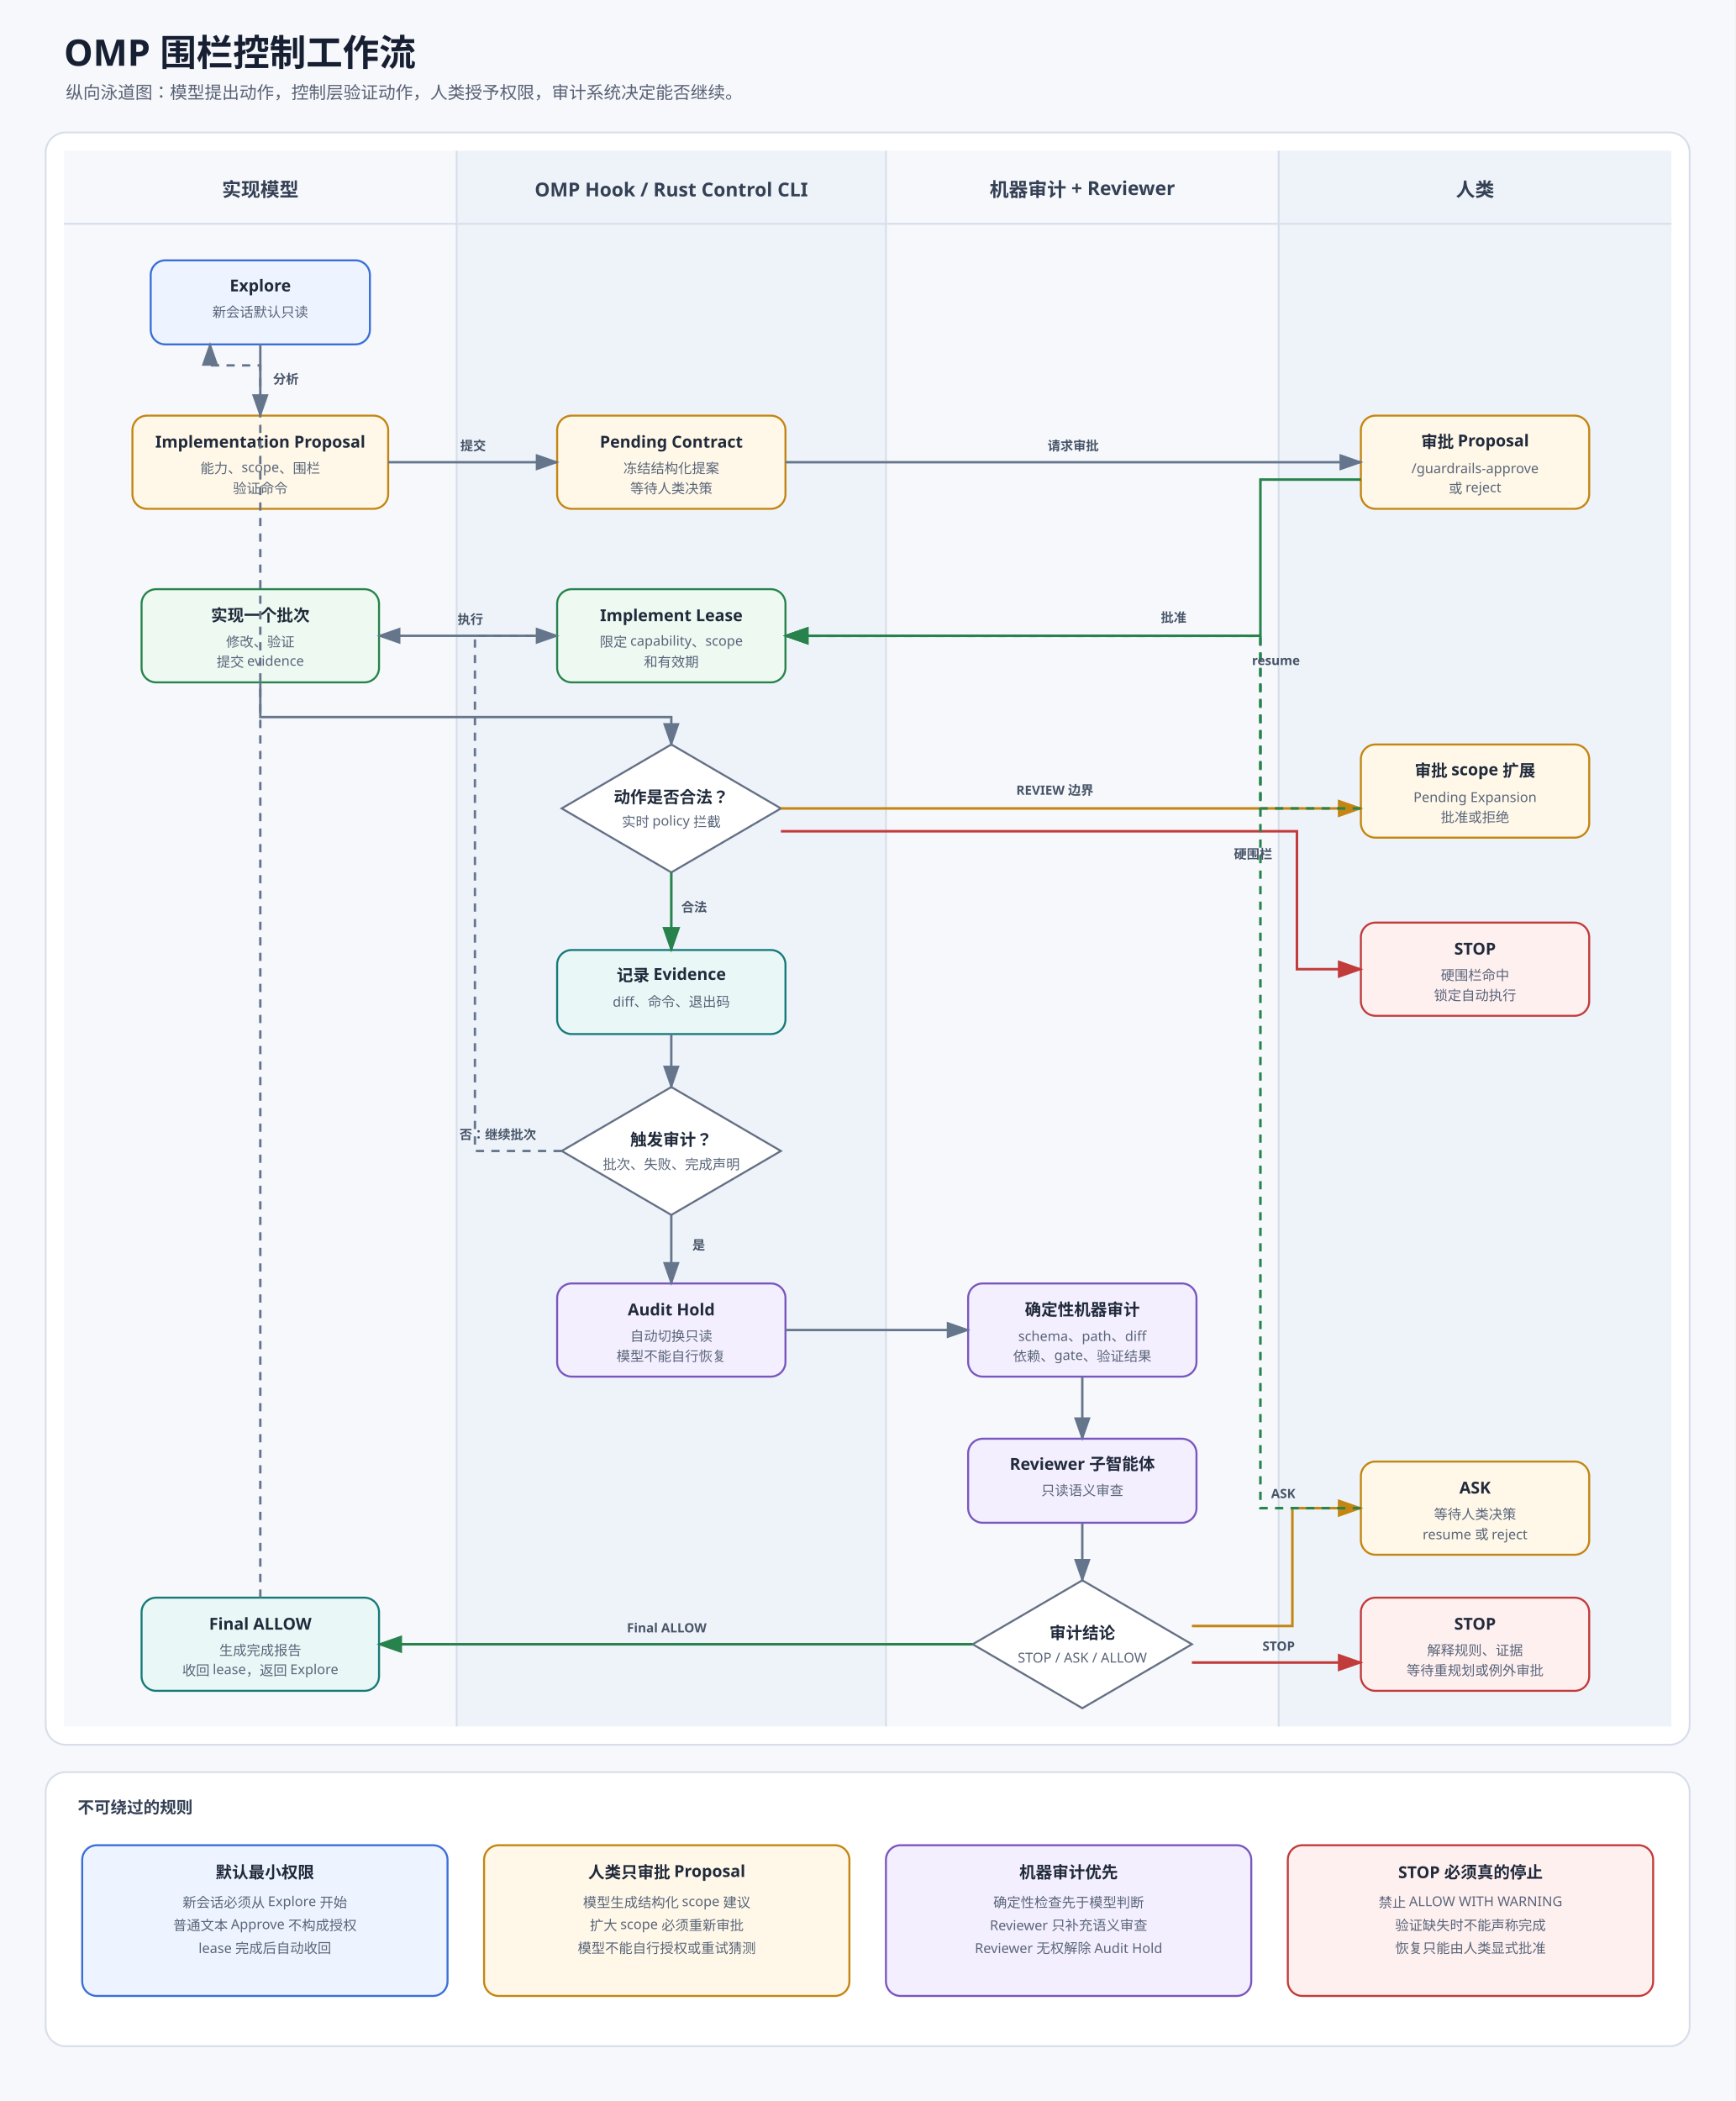
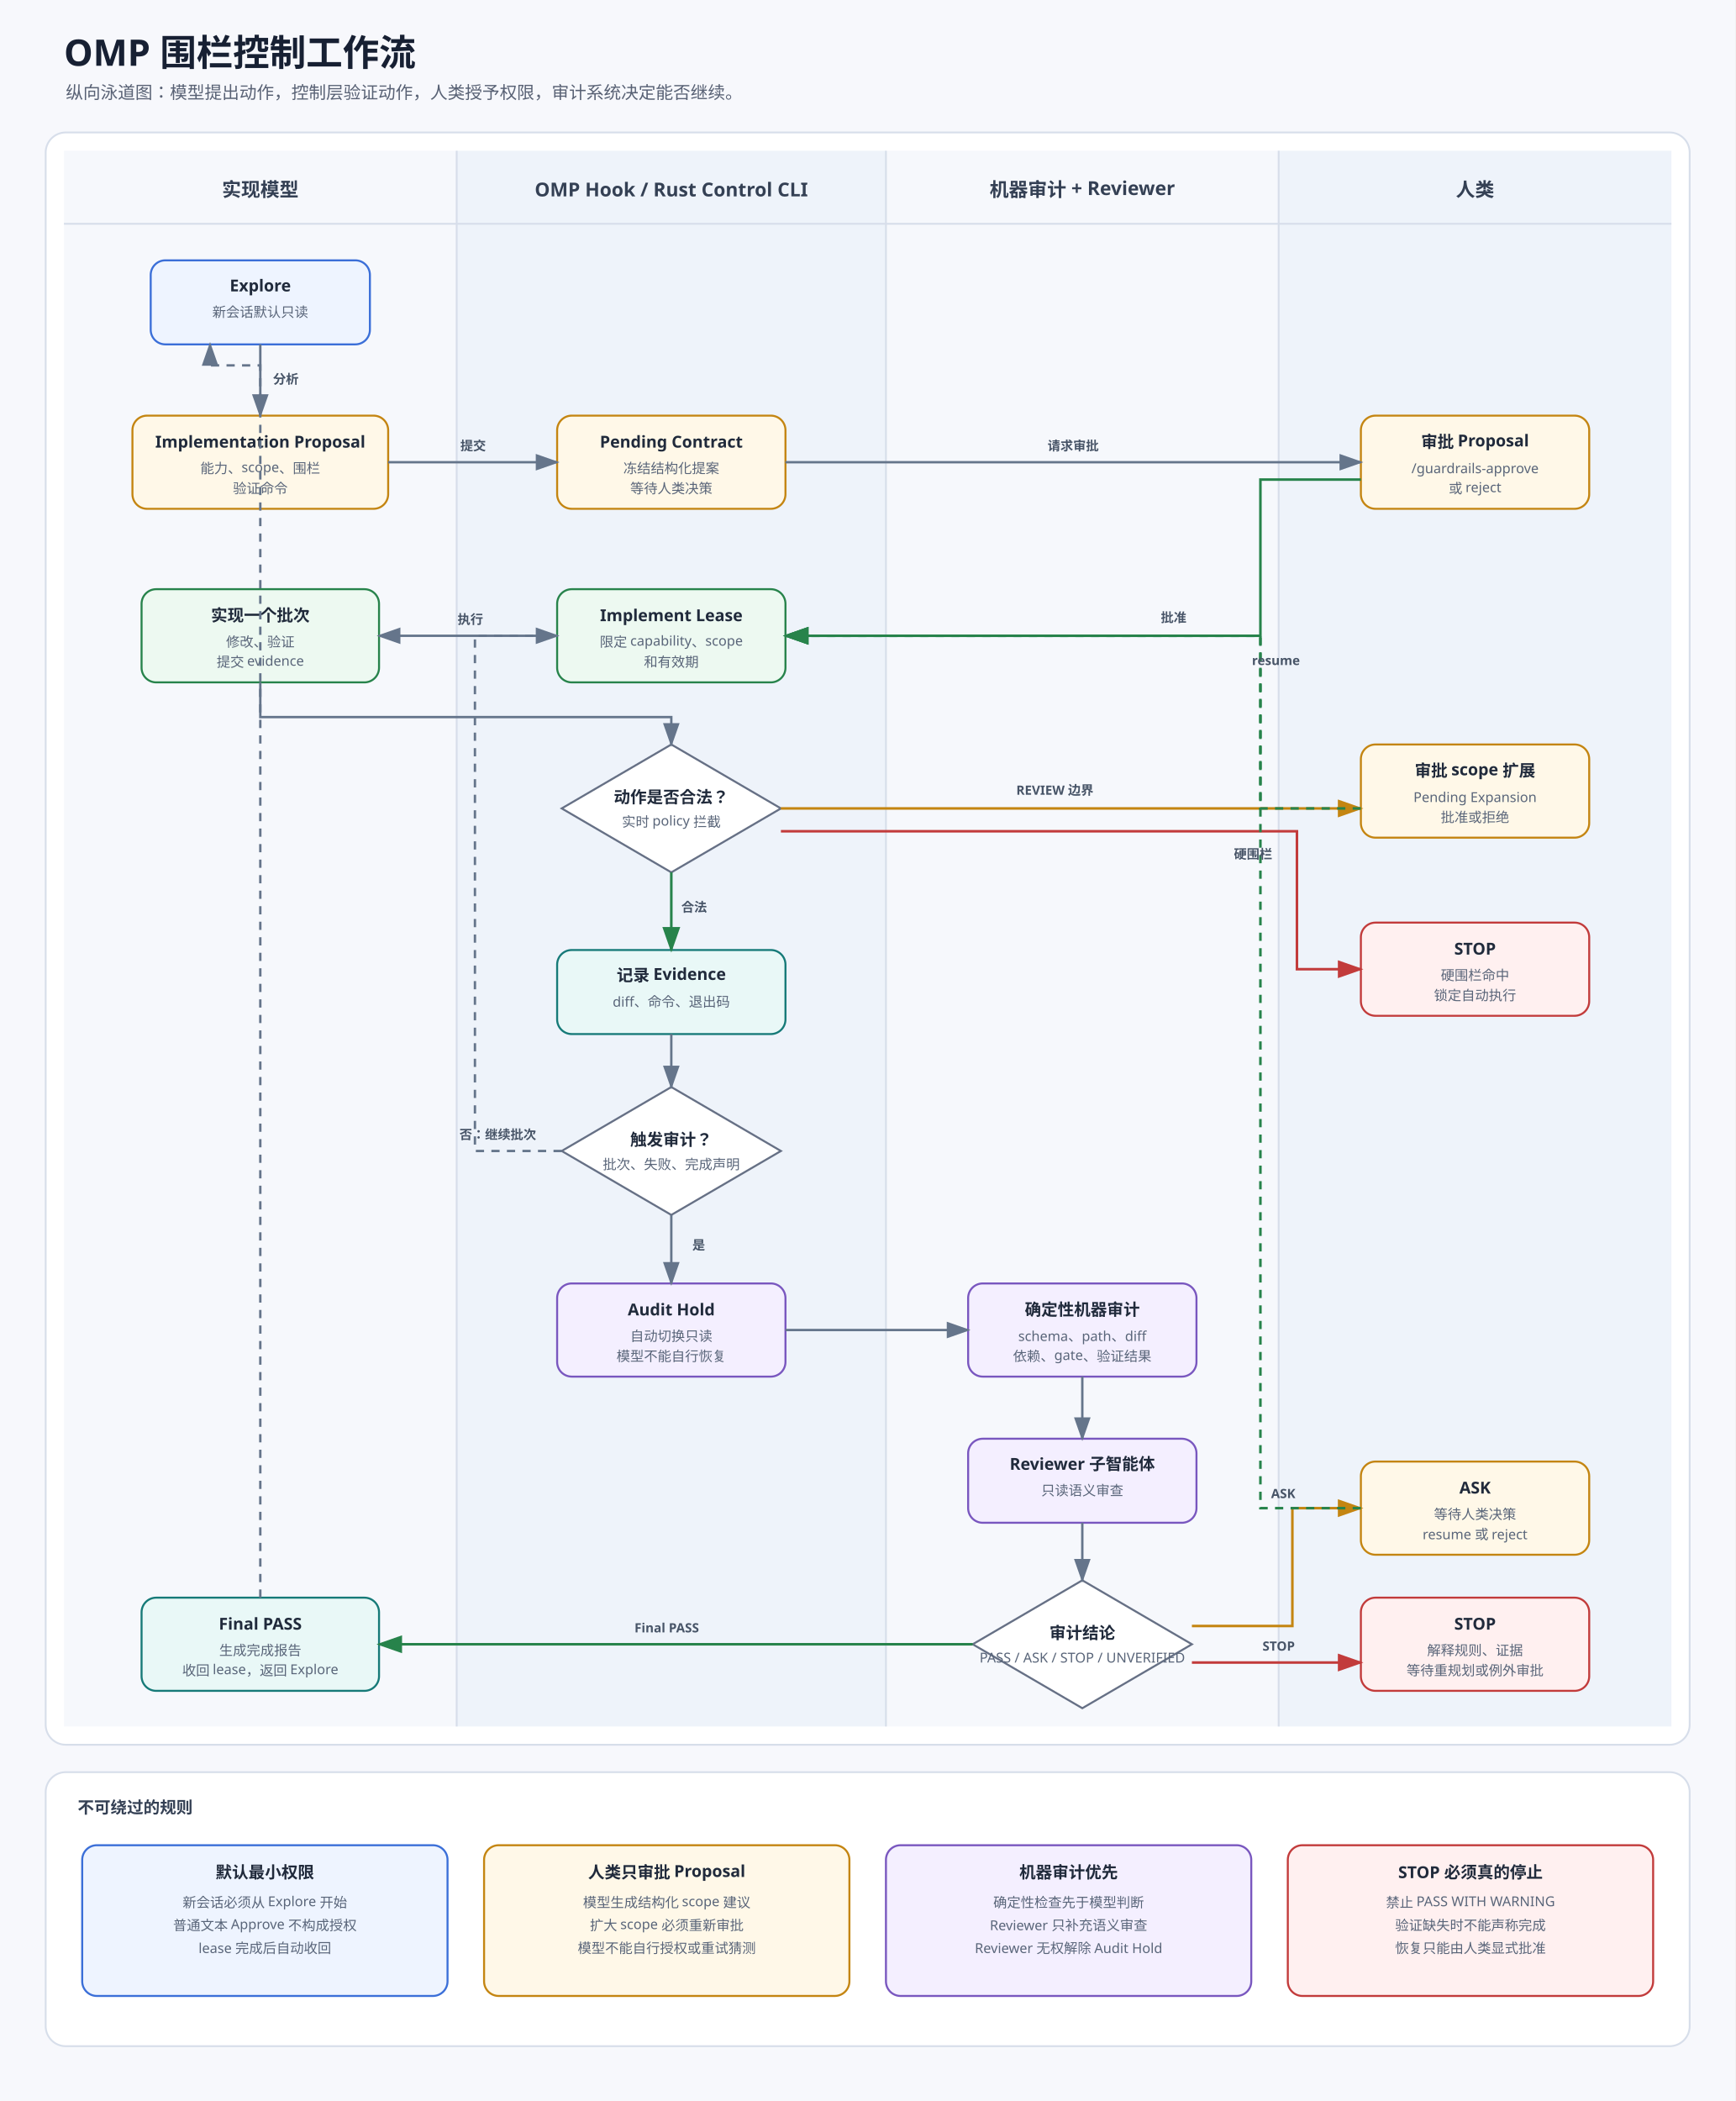
<svg xmlns="http://www.w3.org/2000/svg" width="1900" height="2300" viewBox="0 0 1900 2300" role="img" aria-labelledby="title desc">
  <defs>
    <style>
      .bg{fill:#f7f8fc}.panel{fill:#fff;stroke:#d7deea;stroke-width:2}.lane-a{fill:#f6f8fc}.lane-b{fill:#eef3fa}.lane-c{fill:#f6f8fc}.lane-d{fill:#eef3fa}
      .grid{stroke:#d7deea;stroke-width:2}.node{fill:#fff;stroke:#667085;stroke-width:2.2}.explore{fill:#eef4ff;stroke:#3b6fd8}.pending{fill:#fff8e8;stroke:#c48511}
      .implement{fill:#edf9f1;stroke:#27834b}.audit{fill:#f4efff;stroke:#7957bf}.stop{fill:#fff0f0;stroke:#c23b3b}.complete{fill:#e9f8f7;stroke:#167a78}
      .decision{fill:#fff;stroke:#667085;stroke-width:2.2}.title{font:700 40px "Segoe UI","Microsoft YaHei",sans-serif;fill:#172033}
      .subtitle{font:400 19px "Segoe UI","Microsoft YaHei",sans-serif;fill:#586174}.lane-label{font:700 21px "Segoe UI","Microsoft YaHei",sans-serif;fill:#344054;text-anchor:middle}
      .label{font:700 18px "Segoe UI","Microsoft YaHei",sans-serif;fill:#202a3b;text-anchor:middle}.small{font:400 15px "Segoe UI","Microsoft YaHei",sans-serif;fill:#596579;text-anchor:middle}
      .edge-label{font:700 14px "Segoe UI","Microsoft YaHei",sans-serif;fill:#475467;text-anchor:middle}.arrow{fill:none;stroke:#65758b;stroke-width:2.6;marker-end:url(#arrow)}
      .arrow-stop{fill:none;stroke:#c23b3b;stroke-width:2.8;marker-end:url(#arrow-stop)}.arrow-ask{fill:none;stroke:#c48511;stroke-width:2.8;marker-end:url(#arrow-ask)}
      .arrow-allow{fill:none;stroke:#27834b;stroke-width:2.8;marker-end:url(#arrow-allow)}.dashed{stroke-dasharray:9 8}
      .rule-title{font:700 18px "Segoe UI","Microsoft YaHei",sans-serif;fill:#344054}.rule{font:400 15px "Segoe UI","Microsoft YaHei",sans-serif;fill:#596579}
    </style>
    <marker id="arrow" markerWidth="10" markerHeight="10" refX="9" refY="3.5" orient="auto">
      <path d="M0 0L10 3.5 0 7Z" fill="#65758b" />
    </marker>
    <marker id="arrow-stop" markerWidth="10" markerHeight="10" refX="9" refY="3.5" orient="auto">
      <path d="M0 0L10 3.5 0 7Z" fill="#c23b3b" />
    </marker>
    <marker id="arrow-ask" markerWidth="10" markerHeight="10" refX="9" refY="3.5" orient="auto">
      <path d="M0 0L10 3.5 0 7Z" fill="#c48511" />
    </marker>
    <marker id="arrow-allow" markerWidth="10" markerHeight="10" refX="9" refY="3.5" orient="auto">
      <path d="M0 0L10 3.5 0 7Z" fill="#27834b" />
    </marker>
  </defs>
  <rect class="bg" width="1900" height="2300" />
  <text class="title" x="70" y="72">OMP 围栏控制工作流</text>
  <text class="subtitle" x="72" y="108">纵向泳道图：模型提出动作，控制层验证动作，人类授予权限，审计系统决定能否继续。</text>
  <rect class="panel" x="50" y="145" width="1800" height="1765" rx="22" />
  <rect class="lane-a" x="70" y="165" width="430" height="1725" />
  <rect class="lane-b" x="500" y="165" width="470" height="1725" />
  <rect class="lane-c" x="970" y="165" width="430" height="1725" />
  <rect class="lane-d" x="1400" y="165" width="430" height="1725" />
  <path class="grid" d="M500 165V1890M970 165V1890M1400 165V1890" />
  <path class="grid" d="M70 245H1830" />
  <text class="lane-label" x="285" y="215">实现模型</text>
  <text class="lane-label" x="735" y="215">OMP Hook / Rust Control CLI</text>
  <text class="lane-label" x="1185" y="215">机器审计 + Reviewer</text>
  <text class="lane-label" x="1615" y="215">人类</text>
  <rect class="node explore" x="165" y="285" width="240" height="92" rx="16" />
  <text class="label" x="285" y="319">Explore</text>
  <text class="small" x="285" y="347">新会话默认只读</text>
  <rect class="node pending" x="145" y="455" width="280" height="102" rx="16" />
  <text class="label" x="285" y="490">Implementation Proposal</text>
  <text class="small" x="285" y="518">能力、scope、围栏</text>
  <text class="small" x="285" y="540">验证命令</text>
  <rect class="node pending" x="610" y="455" width="250" height="102" rx="16" />
  <text class="label" x="735" y="490">Pending Contract</text>
  <text class="small" x="735" y="518">冻结结构化提案</text>
  <text class="small" x="735" y="540">等待人类决策</text>
  <rect class="node pending" x="1490" y="455" width="250" height="102" rx="16" />
  <text class="label" x="1615" y="490">审批 Proposal</text>
  <text class="small" x="1615" y="518">/guardrails-approve</text>
  <text class="small" x="1615" y="540">或 reject</text>
  <rect class="node implement" x="610" y="645" width="250" height="102" rx="16" />
  <text class="label" x="735" y="680">Implement Lease</text>
  <text class="small" x="735" y="708">限定 capability、scope</text>
  <text class="small" x="735" y="730">和有效期</text>
  <rect class="node implement" x="155" y="645" width="260" height="102" rx="16" />
  <text class="label" x="285" y="680">实现一个批次</text>
  <text class="small" x="285" y="708">修改、验证</text>
  <text class="small" x="285" y="730">提交 evidence</text>
  <polygon class="decision" points="735,815 855,885 735,955 615,885" />
  <text class="label" x="735" y="879">动作是否合法？</text>
  <text class="small" x="735" y="905">实时 policy 拦截</text>
  <rect class="node complete" x="610" y="1040" width="250" height="92" rx="16" />
  <text class="label" x="735" y="1074">记录 Evidence</text>
  <text class="small" x="735" y="1102">diff、命令、退出码</text>
  <rect class="node pending" x="1490" y="815" width="250" height="102" rx="16" />
  <text class="label" x="1615" y="850">审批 scope 扩展</text>
  <text class="small" x="1615" y="878">Pending Expansion</text>
  <text class="small" x="1615" y="900">批准或拒绝</text>
  <rect class="node stop" x="1490" y="1010" width="250" height="102" rx="16" />
  <text class="label" x="1615" y="1045">STOP</text>
  <text class="small" x="1615" y="1073">硬围栏命中</text>
  <text class="small" x="1615" y="1095">锁定自动执行</text>
  <polygon class="decision" points="735,1190 855,1260 735,1330 615,1260" />
  <text class="label" x="735" y="1254">触发审计？</text>
  <text class="small" x="735" y="1280">批次、失败、完成声明</text>
  <rect class="node audit" x="610" y="1405" width="250" height="102" rx="16" />
  <text class="label" x="735" y="1440">Audit Hold</text>
  <text class="small" x="735" y="1468">自动切换只读</text>
  <text class="small" x="735" y="1490">模型不能自行恢复</text>
  <rect class="node audit" x="1060" y="1405" width="250" height="102" rx="16" />
  <text class="label" x="1185" y="1440">确定性机器审计</text>
  <text class="small" x="1185" y="1468">schema、path、diff</text>
  <text class="small" x="1185" y="1490">依赖、gate、验证结果</text>
  <rect class="node audit" x="1060" y="1575" width="250" height="92" rx="16" />
  <text class="label" x="1185" y="1609">Reviewer 子智能体</text>
  <text class="small" x="1185" y="1637">只读语义审查</text>
  <polygon class="decision" points="1185,1730 1305,1800 1185,1870 1065,1800" />
  <text class="label" x="1185" y="1794">审计结论</text>
-   <text class="small" x="1185" y="1820">STOP / ASK / ALLOW</text>
+   <text class="small" x="1185" y="1820">PASS / ASK / STOP / UNVERIFIED</text>
  <rect class="node complete" x="155" y="1749" width="260" height="102" rx="16" />
-   <text class="label" x="285" y="1784">Final ALLOW</text>
+   <text class="label" x="285" y="1784">Final PASS</text>
  <text class="small" x="285" y="1812">生成完成报告</text>
  <text class="small" x="285" y="1834">收回 lease，返回 Explore</text>
  <rect class="node pending" x="1490" y="1600" width="250" height="102" rx="16" />
  <text class="label" x="1615" y="1635">ASK</text>
  <text class="small" x="1615" y="1663">等待人类决策</text>
  <text class="small" x="1615" y="1685">resume 或 reject</text>
  <rect class="node stop" x="1490" y="1749" width="250" height="102" rx="16" />
  <text class="label" x="1615" y="1784">STOP</text>
  <text class="small" x="1615" y="1812">解释规则、证据</text>
  <text class="small" x="1615" y="1834">等待重规划或例外审批</text>
  <path class="arrow" d="M285 377V455" />
  <path class="arrow" d="M425 506H610" />
  <path class="arrow" d="M860 506H1490" />
  <path class="arrow-allow" d="M1490 525H1380V696H860" />
  <path class="arrow" d="M610 696H415" />
  <path class="arrow" d="M285 747V785H735V815" />
  <path class="arrow-allow" d="M735 955V1040" />
  <path class="arrow-ask" d="M855 885H1490" />
  <path class="arrow-stop" d="M855 910H1420V1061H1490" />
  <path class="arrow-allow dashed" d="M1490 885H1380V696H860" />
  <path class="arrow" d="M735 1132V1190" />
  <path class="arrow" d="M735 1330V1405" />
  <path class="arrow" d="M860 1456H1060" />
  <path class="arrow" d="M1185 1507V1575" />
  <path class="arrow" d="M1185 1667V1730" />
  <path class="arrow-ask" d="M1305 1780H1415V1651H1490" />
  <path class="arrow-stop" d="M1305 1820H1490" />
  <path class="arrow-allow" d="M1065 1800H415" />
  <path class="arrow dashed" d="M615 1260H520V696H610" />
  <path class="arrow-allow dashed" d="M1490 1651H1380V696H860" />
  <path class="arrow dashed" d="M285 1749V400H230V377" />
  <text class="edge-label" x="313" y="420">分析</text>
  <text class="edge-label" x="518" y="493">提交</text>
  <text class="edge-label" x="1175" y="493">请求审批</text>
  <text class="edge-label" x="1285" y="681">批准</text>
  <text class="edge-label" x="515" y="683">执行</text>
  <text class="edge-label" x="760" y="998">合法</text>
  <text class="edge-label" x="1155" y="870">REVIEW 边界</text>
  <text class="edge-label" x="1372" y="940">硬围栏</text>
  <text class="edge-label" x="765" y="1368">是</text>
  <text class="edge-label" x="545" y="1247">否：继续批次</text>
  <text class="edge-label" x="1405" y="1640">ASK</text>
  <text class="edge-label" x="1400" y="1807">STOP</text>
-   <text class="edge-label" x="730" y="1787">Final ALLOW</text>
+   <text class="edge-label" x="730" y="1787">Final PASS</text>
  <text class="edge-label" x="1397" y="728">resume</text>
  <rect class="panel" x="50" y="1940" width="1800" height="300" rx="22" />
  <text class="rule-title" x="85" y="1985">不可绕过的规则</text>
  <rect class="node explore" x="90" y="2020" width="400" height="165" rx="16" />
  <text class="label" x="290" y="2056">默认最小权限</text>
  <text class="small" x="290" y="2088">新会话必须从 Explore 开始</text>
  <text class="small" x="290" y="2113">普通文本 Approve 不构成授权</text>
  <text class="small" x="290" y="2138">lease 完成后自动收回</text>
  <rect class="node pending" x="530" y="2020" width="400" height="165" rx="16" />
  <text class="label" x="730" y="2056">人类只审批 Proposal</text>
  <text class="small" x="730" y="2088">模型生成结构化 scope 建议</text>
  <text class="small" x="730" y="2113">扩大 scope 必须重新审批</text>
  <text class="small" x="730" y="2138">模型不能自行授权或重试猜测</text>
  <rect class="node audit" x="970" y="2020" width="400" height="165" rx="16" />
  <text class="label" x="1170" y="2056">机器审计优先</text>
  <text class="small" x="1170" y="2088">确定性检查先于模型判断</text>
  <text class="small" x="1170" y="2113">Reviewer 只补充语义审查</text>
  <text class="small" x="1170" y="2138">Reviewer 无权解除 Audit Hold</text>
  <rect class="node stop" x="1410" y="2020" width="400" height="165" rx="16" />
  <text class="label" x="1610" y="2056">STOP 必须真的停止</text>
-   <text class="small" x="1610" y="2088">禁止 ALLOW WITH WARNING</text>
+   <text class="small" x="1610" y="2088">禁止 PASS WITH WARNING</text>
  <text class="small" x="1610" y="2113">验证缺失时不能声称完成</text>
  <text class="small" x="1610" y="2138">恢复只能由人类显式批准</text>
</svg>
